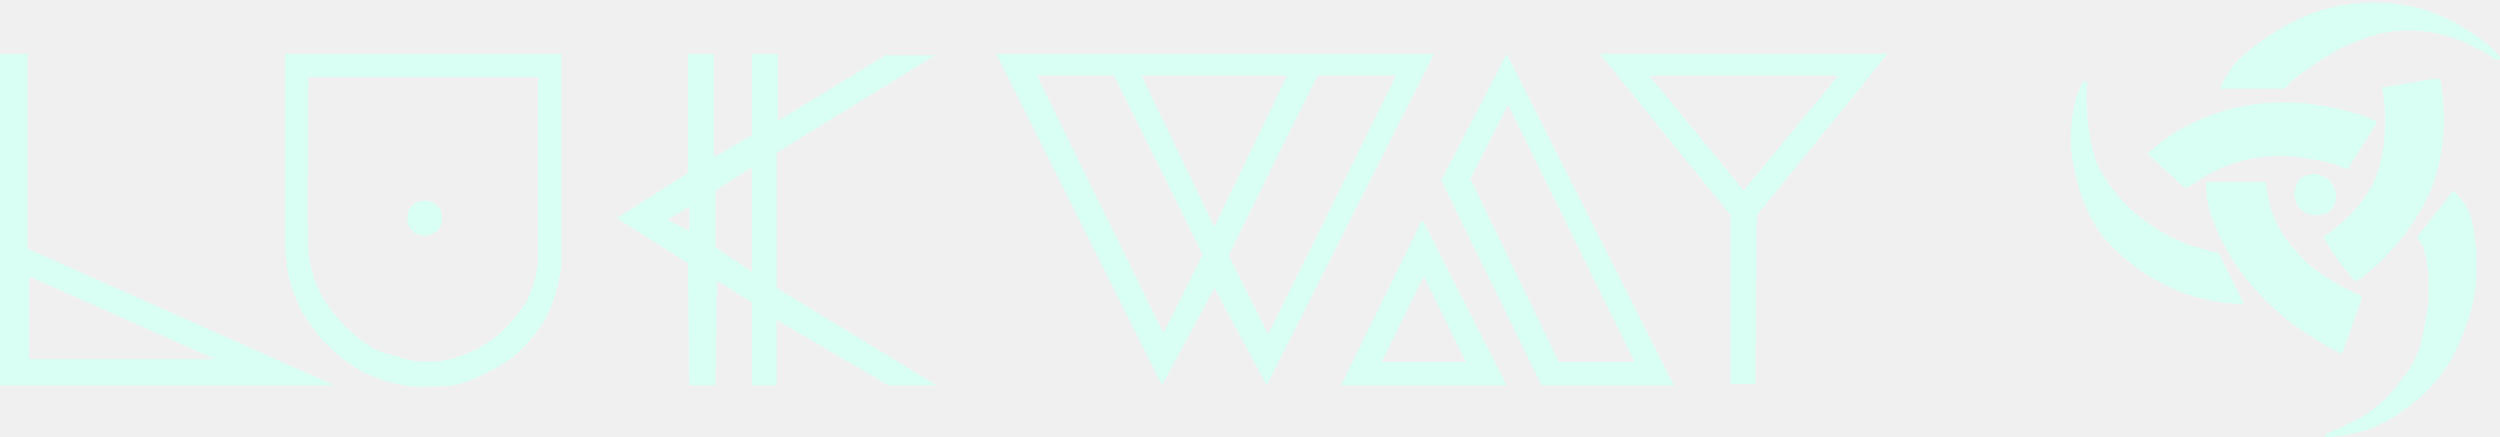
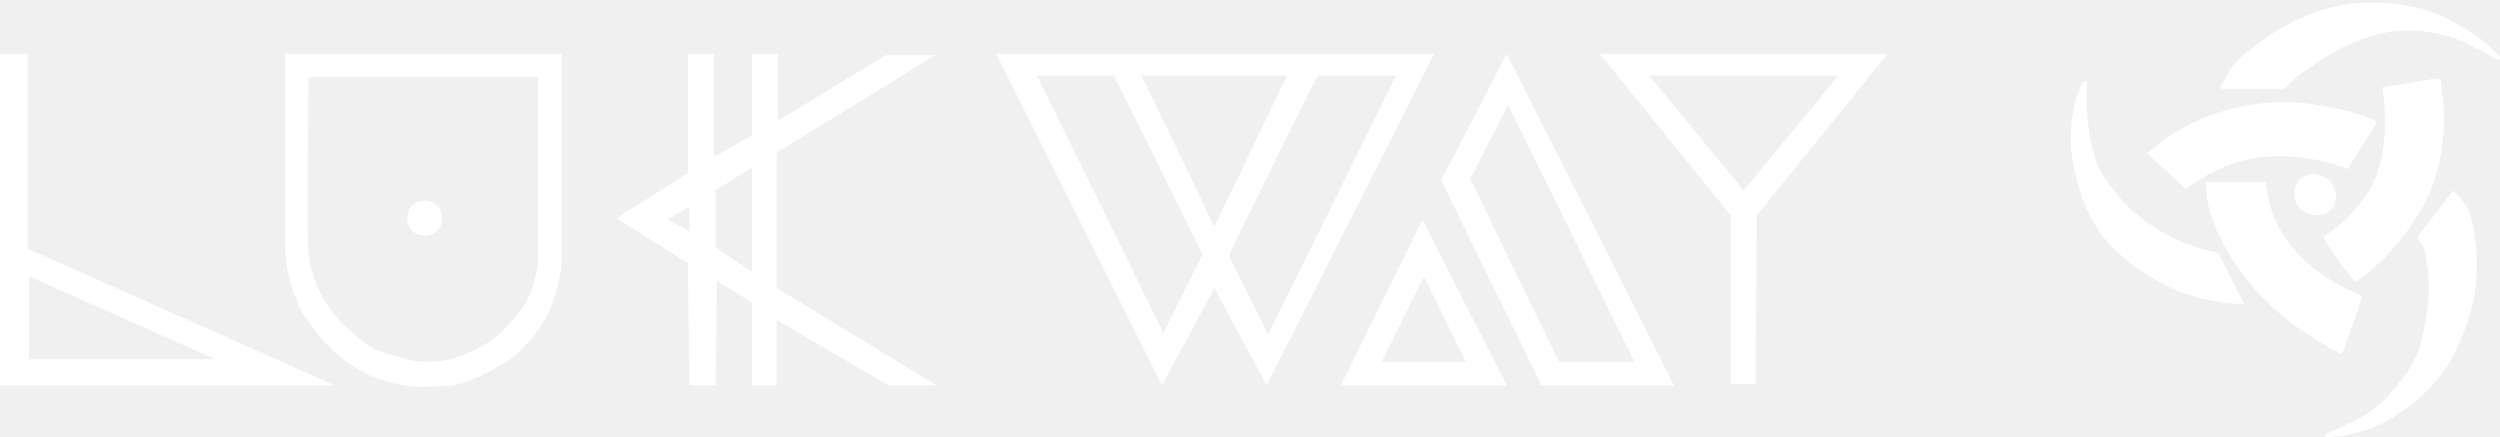
<svg xmlns="http://www.w3.org/2000/svg" version="1.1" id="Capa_1" x="0px" y="0px" viewBox="0 0 171.9 30" style="enable-background:new 0 0 171.9 30;" xml:space="preserve">
  <style type="text/css">
- 	.st0{fill:#D9FFF5;}
+ 	.st0{fill:#FFFFFF;}
</style>
  <path class="st0" d="M1.9,17.1V3.7H0v22.8h23L1.9,17.1z M14.8,24.7L2,24.7V19L14.8,24.7z" />
  <path class="st0" d="M19.6,3.7v13.5l0.1,0.8c0.1,1.6,1,3.2,0.9,3.2c1.7,2.6,1.8,2.3,2.2,2.8c0.8,0.8,1.6,1.3,2.6,1.8  c1.2,0.5,2.4,0.8,3.7,0.8c0.8-0.1,1.8,0.1,2.8-0.3c1.2-0.4,2.3-1,3.3-1.7c0.9-0.7,1.8-1.8,2.3-2.7c0.6-1.1,0.9-2.3,1.1-3.5V3.7H19.6  z M37,18.1c-0.1,0.6-0.2,1.1-0.4,1.7c-0.2,0.5-0.4,1.1-0.8,1.5c-1.9,2.7-4,3.1-4.8,3.4c-0.8,0.2-2.4,0.3-3.4-0.1  c-0.9-0.3-1.4-0.3-2.2-0.8c-1.6-1.1-3.3-2.8-3.9-5c-0.3-1-0.1-0.4-0.3-1.4c-0.1-0.6,0-12.1,0-12.1H37L37,18.1z" />
  <path class="st0" d="M29.2,16.2c0.7,0,1.2-0.5,1.2-1.2c0-0.7-0.5-1.2-1.2-1.2c-0.7,0-1.2,0.5-1.2,1.2C28,15.7,28.5,16.2,29.2,16.2z" />
  <path class="st0" d="M53.4,19.8v-9.3l10.9-6.7l-3.4,0l-7.4,4.5V3.7h-1.8v5.6l-2.6,1.5V3.7h-1.8v8.2L42.4,15l4.9,3.1l0.1,8.4h1.8  l0.1-7.2l2.4,1.5l0,5.7h1.7v-4.5l7.7,4.5h3.3L53.4,19.8z M47.4,15.9l-1.5-0.8l1.5-0.9L47.4,15.9z M51.7,18.7L49.2,17l0-3.9l2.5-1.6  L51.7,18.7z" />
  <path class="st0" d="M68.5,3.7l11.4,22.8l3.6-6.7l3.6,6.7L98.6,3.7H68.5z M80,22.9L71.3,5.2h5.3l6.1,12.3L80,22.9z M78.5,5.2h10  l-5,10.4L78.5,5.2z M87.2,23l-2.7-5.4c-0.1,0,6.1-12.4,6.1-12.4H96L87.2,23z" />
  <path class="st0" d="M97.8,15.1l-5.6,11.4h11.4L97.8,15.1z M95,24.9l2.9-5.9l2.9,5.9L95,24.9z" />
  <path class="st0" d="M103.6,3.7l-4.5,8.7l6.9,14.1h9.1L103.6,3.7z M107.2,24.9l-6.1-12.6l2.6-5.1l8.7,17.7H107.2z" />
  <path class="st0" d="M110,3.7l9,11.1l0,11.6h1.7l0.1-11.6l9-11.1H110z M119.9,13.1l-6.5-7.9h13L119.9,13.1z" />
  <path class="st0" d="M147.7,10.6l2.5,2.3c0,0,0.1,0,0.1,0s0.1,0,0.1,0c0.6-0.4,1.2-0.8,1.8-1.1c2.8-1.4,5.4-1.1,6.4-0.9  c0.9,0.1,1.8,0.3,2.7,0.7c0,0,0.1,0,0.1,0c0,0,0.1,0,0.1-0.1l1.9-3c0,0,0-0.1,0-0.1c0,0,0-0.1-0.1-0.1h0c-1.3-0.6-2.7-0.9-4.1-1.1  c-1.2-0.2-5-0.6-8.9,1.5c-1,0.5-1.8,1.1-2.7,1.9C147.7,10.4,147.6,10.5,147.7,10.6C147.6,10.5,147.6,10.6,147.7,10.6L147.7,10.6z" />
  <path class="st0" d="M167.5,5.4L163.8,6c0,0,0,0,0,0c0,0,0,0,0,0c0,0,0,0,0,0c0,0,0,0,0,0c0.1,0.7,0.2,1.4,0.2,2.2  c0,0.3,0,2-0.4,3.3c-0.7,2.4-2.7,4-3.7,4.7c0,0,0,0-0.1,0.1c0,0,0,0.1,0,0.1c0.6,1,1.3,2,2.1,2.9c0,0,0,0,0.1,0c0,0,0.1,0,0.1,0  c2.1-1.5,3.8-3.6,4.9-5.9c1.5-3.4,1-6.7,0.8-8C167.6,5.5,167.6,5.5,167.5,5.4C167.5,5.4,167.5,5.4,167.5,5.4z" />
  <path class="st0" d="M161.1,24.2l1.3-3.7c0,0,0-0.1,0-0.1s0-0.1-0.1-0.1c-1.2-0.5-2.4-1.2-3.4-2c-0.8-0.7-1.4-1.4-2-2.3  c-0.3-0.5-0.6-1.1-0.8-1.8c0-0.1-0.1-0.4-0.2-0.9c0-0.2-0.1-0.5-0.1-0.7c0,0,0-0.1,0-0.1c0,0-0.1,0-0.1,0l-3.9,0c0,0-0.1,0-0.1,0  c0,0,0,0.1,0,0.1c0,0.4,0,0.9,0.1,1.3c0.1,0.6,0.3,1.1,0.5,1.6c0.6,1.5,1.5,2.9,2.5,4.1c0.9,1,1.9,2,3,2.8c1,0.7,2,1.3,3.1,1.9  c0,0,0,0,0,0C161,24.3,161,24.3,161.1,24.2C161.1,24.3,161.1,24.3,161.1,24.2C161.1,24.2,161.1,24.2,161.1,24.2L161.1,24.2z" />
  <path class="st0" d="M152.6,17.5l1.7,3.4c0,0,0,0,0,0c0,0,0,0,0,0s0,0,0,0c0,0,0,0,0,0c0,0,0,0-0.1,0c-1.4,0-2.8-0.3-4.2-0.8  c-2-0.8-3.8-2-5.3-3.7c-1-1.3-1.7-2.9-2-4.5v0c-0.4-1.5-0.4-3-0.1-4.5c0.1-0.5,0.2-0.9,0.4-1.3c0.1-0.1,0.1-0.3,0.2-0.4  c0,0,0-0.1,0.1-0.1c0,0,0.1,0,0.1,0c0,0,0.1,0,0.1,0.1c0,0,0,0.1,0,0.1c-0.1,1.9,0.1,3.7,0.7,5.5c0,0,0,0,0,0  c0.7,1.4,1.7,2.6,2.9,3.6c0.8,0.6,1.7,1.2,2.6,1.6c0.9,0.4,1.9,0.7,2.9,0.9C152.5,17.5,152.6,17.5,152.6,17.5  C152.6,17.5,152.6,17.5,152.6,17.5z" />
  <path class="st0" d="M157.1,6.1h-4.3c0,0-0.1,0-0.1,0c0,0,0-0.1,0-0.1c0,0,0,0,0,0c0.1-0.3,0.3-0.6,0.4-0.8c0.6-1.1,1.5-1.7,2.3-2.3  c1.2-0.9,2.5-1.6,3.9-2.1c1.5-0.5,3-0.7,4.6-0.6c0.9,0,1.7,0.2,2.6,0.4c0.6,0.2,1.2,0.4,1.8,0.7c0.6,0.3,1.1,0.6,1.7,1  c0.4,0.2,0.7,0.5,1.1,0.8c0.3,0.3,0.5,0.5,0.8,0.8c0,0,0,0.1,0,0.1c0,0,0,0.1-0.1,0.1c0,0-0.1,0-0.1,0c0,0-0.1,0-0.1,0  c-0.4-0.3-0.9-0.6-1.4-0.8c-0.7-0.4-1.4-0.7-2.2-0.9c-0.8-0.2-1.5-0.3-2.3-0.3c-0.9,0-1.8,0.1-2.7,0.4c-0.6,0.2-1.1,0.4-1.6,0.6  c-0.7,0.3-1.4,0.8-2.1,1.2c-0.4,0.3-0.8,0.6-1,0.7C157.9,5.3,157.5,5.6,157.1,6.1C157.2,6,157.2,6,157.1,6.1  C157.1,6,157.1,6,157.1,6.1z" />
  <path class="st0" d="M166.2,16.3l2.5-3.2c0,0,0,0,0,0c0,0,0,0,0,0c0,0,0,0,0,0c0,0,0,0,0,0l0,0c0.3,0.3,0.6,0.7,0.9,1.1  c0.4,0.8,0.5,1.5,0.6,2.4c0.1,0.6,0.1,1.2,0.1,1.9c0,1.2-0.2,2.3-0.6,3.5c-0.4,1.2-0.9,2.4-1.6,3.4c-0.8,1.2-1.9,2.2-3.1,3  c-1,0.7-2.1,1.2-3.2,1.4c-0.4,0.1-0.8,0.2-1.2,0.2l-0.6,0.1c0,0-0.1,0-0.1,0c0,0,0-0.1,0-0.1c0,0,0-0.1,0-0.1c0,0,0,0,0.1-0.1  c0.4-0.2,0.9-0.3,1.3-0.6c0.5-0.2,1-0.5,1.4-0.7l0,0c1-0.7,1.8-1.5,2.5-2.5v0c0.7-0.8,1.2-1.9,1.4-3v0c0.1-0.5,0.2-1.1,0.3-1.7  c0.1-0.7,0.1-1.2,0.1-1.7c0-0.4,0-0.8-0.1-1.2c0-0.3-0.1-0.5-0.1-0.8c-0.1-0.2-0.1-0.5-0.2-0.7C166.4,16.7,166.3,16.5,166.2,16.3z" />
  <path class="st0" d="M159.4,12c-0.3-0.1-0.6,0-0.9,0.1c-0.3,0.1-0.5,0.3-0.6,0.6c-0.1,0.3-0.2,0.6-0.1,0.9c0,0.3,0.2,0.6,0.4,0.8  c0.2,0.2,0.5,0.3,0.8,0.4c0.3,0,0.6,0,0.9-0.1c0.3-0.1,0.5-0.4,0.6-0.6c0.1-0.3,0.2-0.6,0.1-0.9c-0.1-0.3-0.2-0.5-0.4-0.8  C159.9,12.2,159.7,12.1,159.4,12z" />
</svg>
